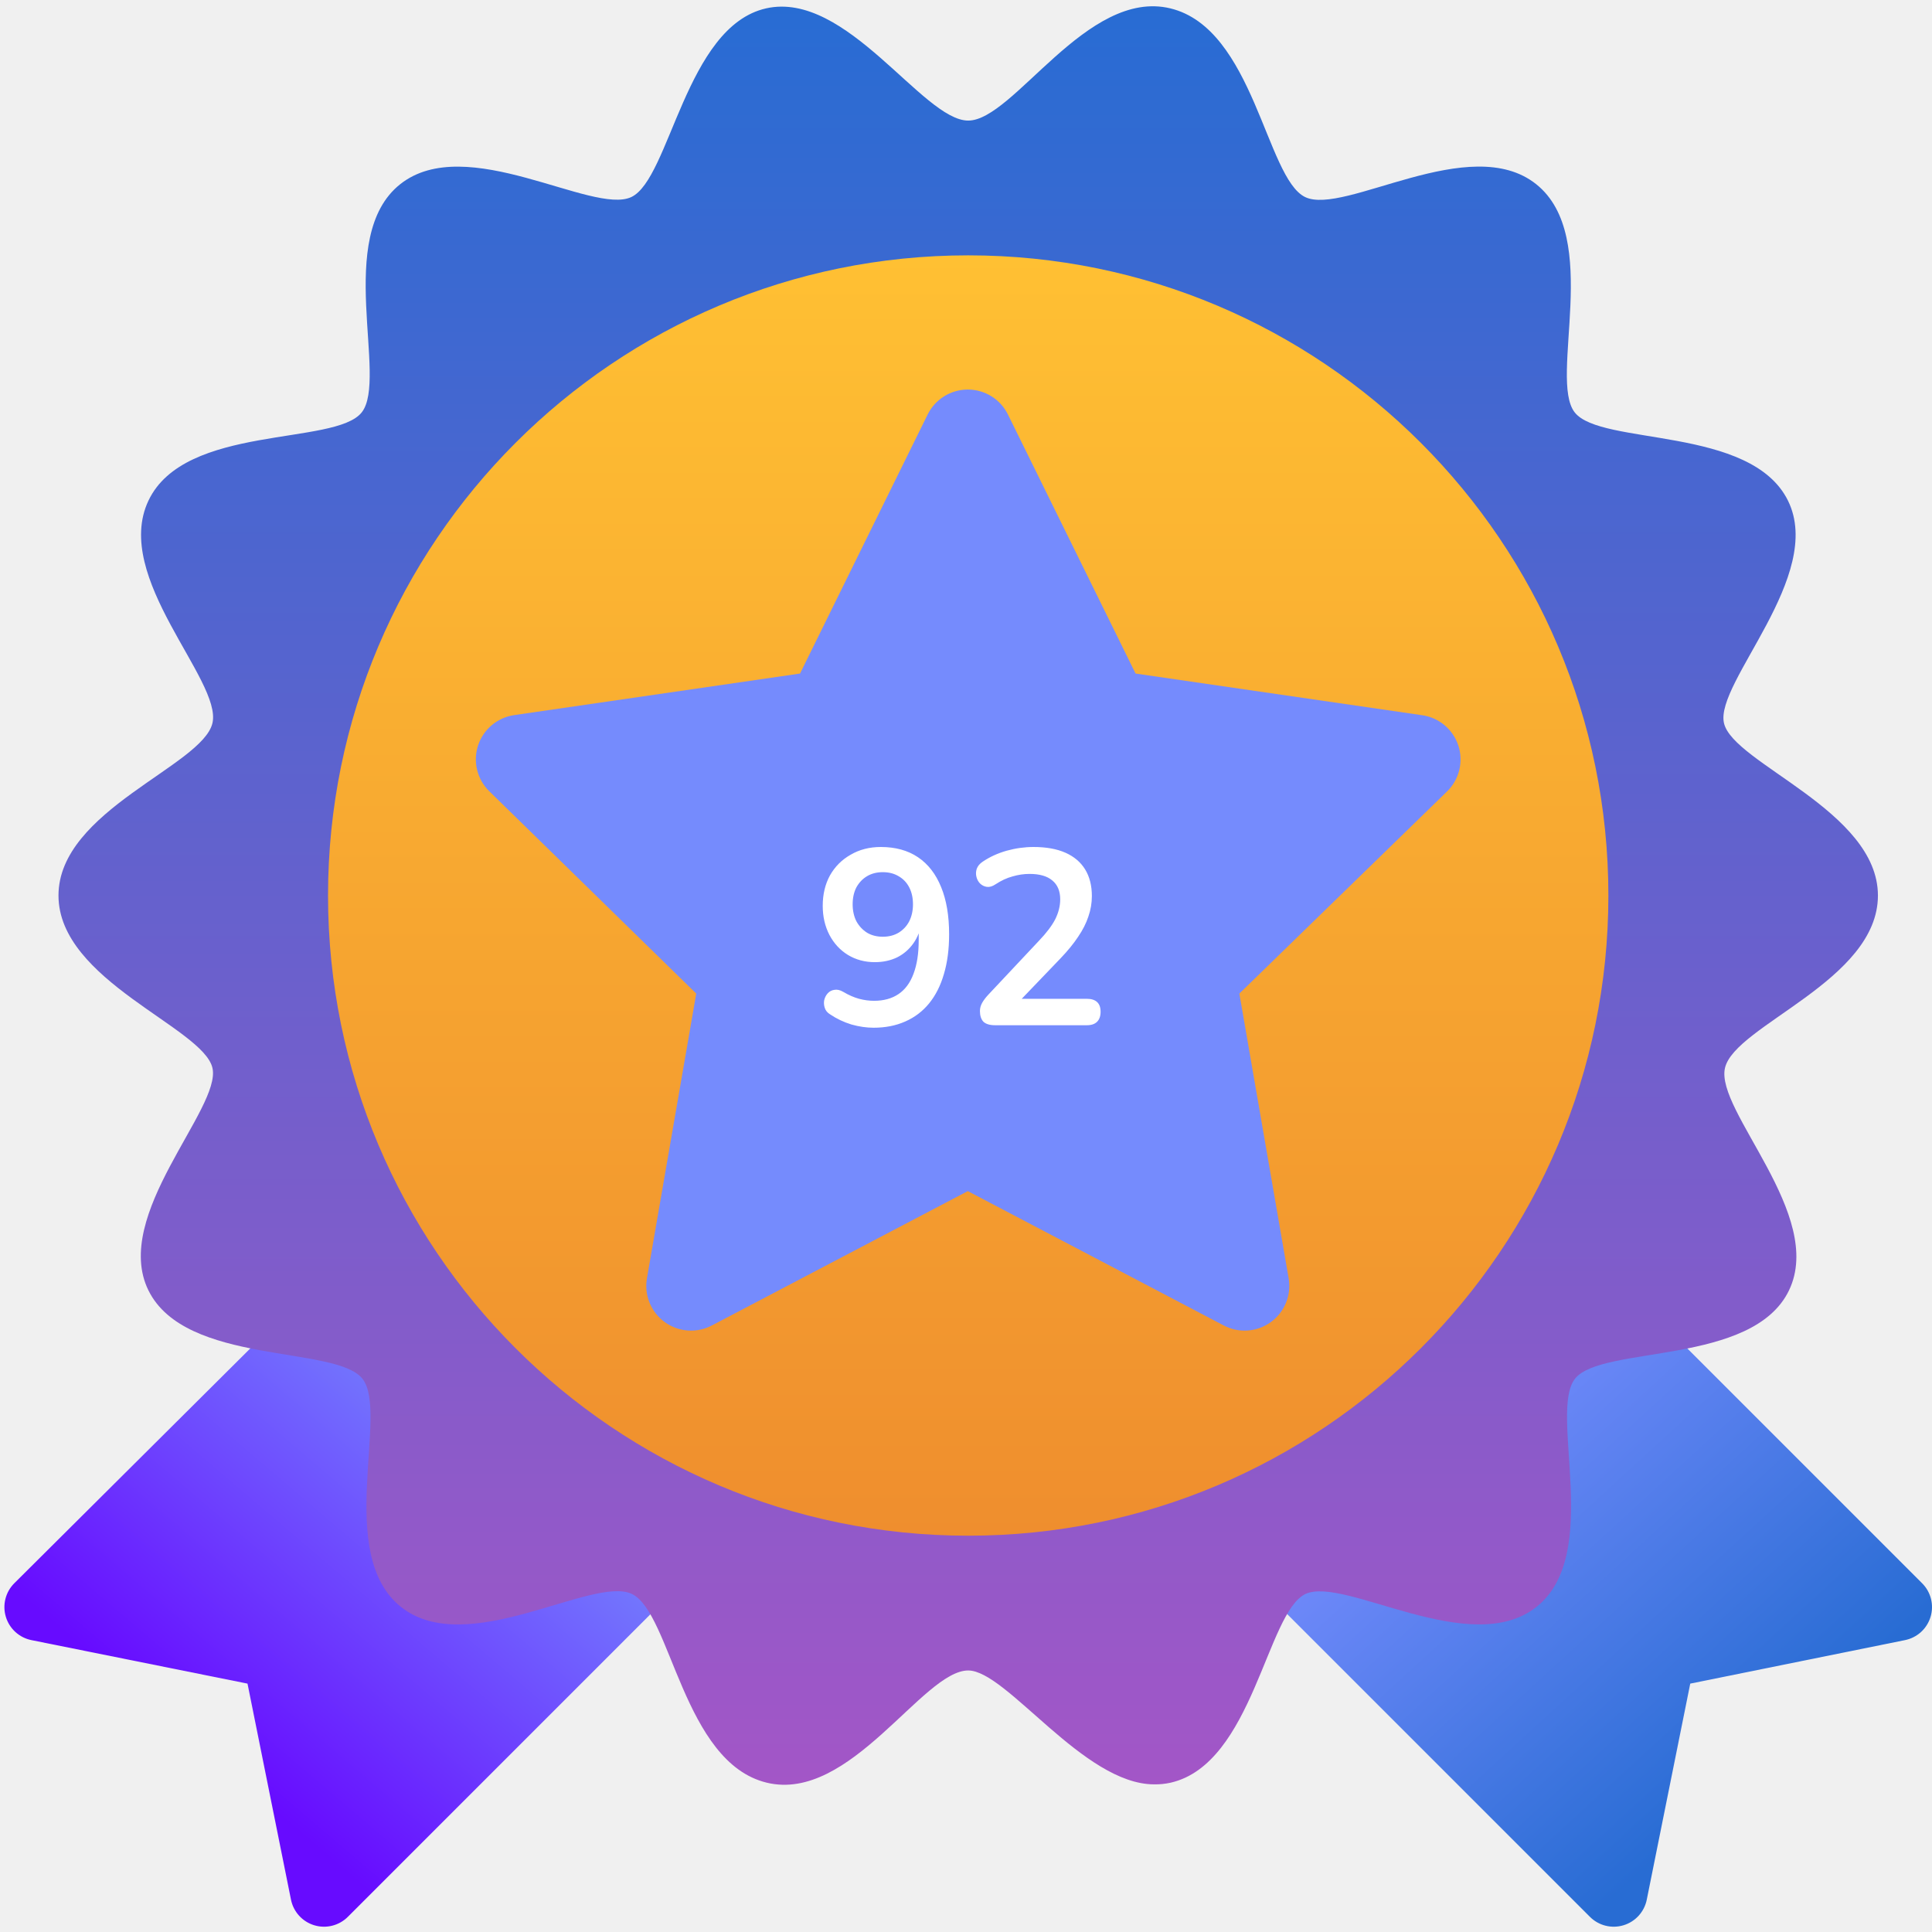
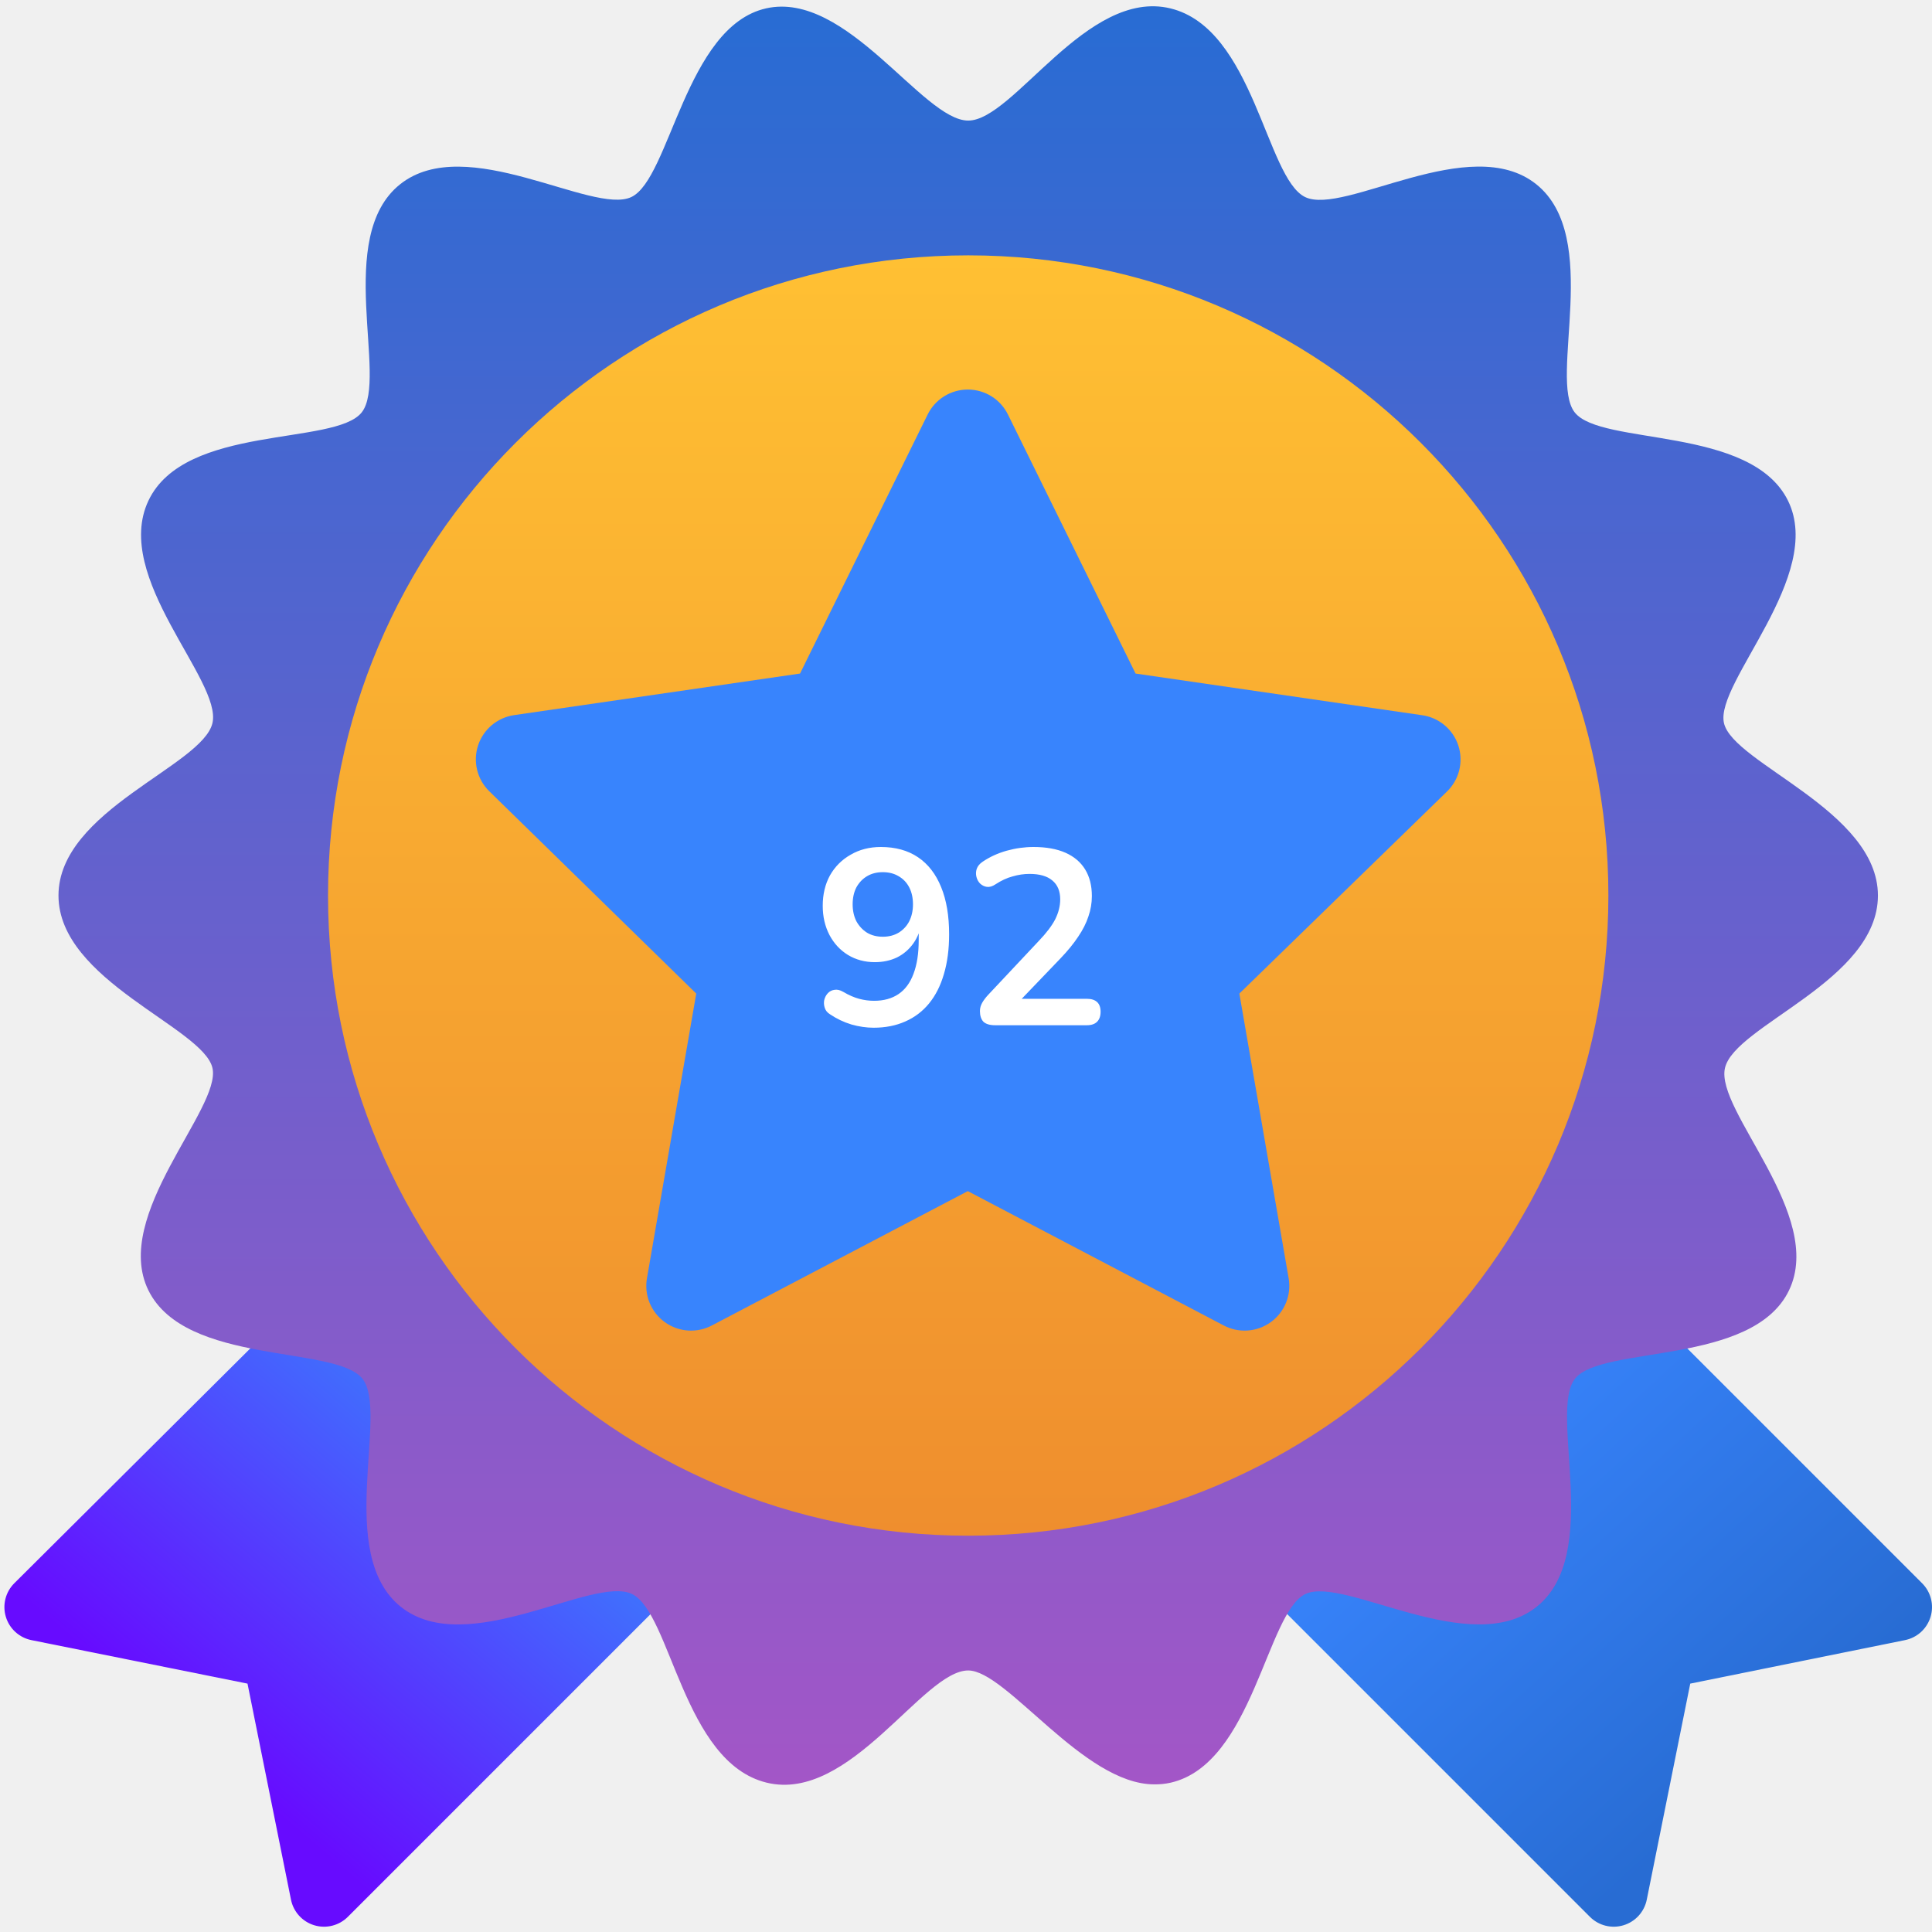
<svg xmlns="http://www.w3.org/2000/svg" width="155" height="155" viewBox="0 0 155 155" fill="none">
  <path d="M154.203 127.017L132.253 105.068C131.805 104.626 131.217 104.355 130.59 104.301C129.964 104.247 129.338 104.413 128.82 104.77L101.789 123.503C101.463 123.728 101.19 124.022 100.99 124.364C100.79 124.706 100.667 125.088 100.631 125.482C100.595 125.877 100.646 126.275 100.781 126.647C100.916 127.02 101.131 127.359 101.411 127.639L127.55 153.778C127.896 154.126 128.329 154.373 128.804 154.493C129.28 154.613 129.779 154.602 130.248 154.46C130.717 154.319 131.139 154.052 131.469 153.689C131.798 153.326 132.023 152.88 132.118 152.4L135.605 135.073L152.824 131.585C153.305 131.49 153.751 131.265 154.114 130.936C154.477 130.606 154.743 130.184 154.885 129.715C155.027 129.246 155.038 128.747 154.918 128.272C154.798 127.796 154.551 127.363 154.203 127.017Z" fill="url(#paint0_linear_470_901)" />
  <path d="M53.673 123.503L26.642 104.77C26.124 104.413 25.498 104.247 24.872 104.301C24.245 104.355 23.657 104.626 23.209 105.068L1.151 127.017C0.803 127.363 0.556 127.796 0.436 128.272C0.316 128.747 0.327 129.246 0.469 129.715C0.61 130.184 0.877 130.606 1.24 130.936C1.603 131.265 2.049 131.49 2.53 131.585L19.857 135.073L23.344 152.4C23.439 152.88 23.664 153.326 23.993 153.689C24.323 154.052 24.745 154.319 25.214 154.46C25.683 154.602 26.182 154.613 26.657 154.493C27.133 154.373 27.566 154.126 27.912 153.778L54.051 127.639C54.331 127.359 54.546 127.02 54.681 126.647C54.816 126.275 54.867 125.877 54.831 125.482C54.794 125.088 54.672 124.706 54.472 124.364C54.272 124.022 53.999 123.728 53.673 123.503Z" fill="url(#paint1_linear_470_901)" />
  <path d="M150.662 71.846C150.662 65.034 139.038 61.25 138.309 58.006C137.579 54.762 146.418 46.193 143.445 40.165C140.471 34.137 128.442 35.786 126.334 33.083C124.225 30.38 128.55 19.027 123.252 14.783C117.954 10.539 107.844 17.324 104.709 15.81C101.573 14.296 100.6 2.294 93.896 0.672C87.192 -0.95 81.326 9.674 77.677 9.674C74.028 9.674 67.919 -0.787 61.458 0.672C54.998 2.132 53.754 14.35 50.646 15.81C47.537 17.27 37.4 10.566 32.102 14.783C26.804 19 31.156 30.38 29.021 33.083C26.885 35.786 14.829 34.002 11.91 40.165C8.99 46.328 17.83 54.573 17.046 58.006C16.262 61.439 4.692 65.007 4.692 71.846C4.692 78.685 16.316 82.442 17.046 85.686C17.776 88.93 8.936 97.499 11.91 103.527C14.883 109.555 26.912 107.906 29.075 110.609C31.237 113.312 26.858 124.665 32.156 128.909C37.454 133.153 47.564 126.368 50.7 127.882C53.835 129.396 54.809 141.398 61.512 143.02C68.216 144.642 74.028 134.018 77.677 134.018C80.759 134.018 86.922 143.155 92.599 143.155C93.044 143.162 93.488 143.117 93.923 143.02C100.519 141.506 101.627 129.342 104.736 127.882C107.844 126.422 117.981 133.126 123.279 128.909C128.577 124.692 124.225 113.312 126.361 110.609C128.496 107.906 140.606 109.582 143.526 103.527C146.445 97.472 137.606 89.119 138.39 85.686C139.174 82.253 150.662 78.685 150.662 71.846Z" fill="url(#paint2_linear_470_901)" />
  <path d="M77.677 123.206C106.042 123.206 129.037 100.211 129.037 71.846C129.037 43.481 106.042 20.486 77.677 20.486C49.312 20.486 26.317 43.481 26.317 71.846C26.317 100.211 49.312 123.206 77.677 123.206Z" fill="url(#paint3_linear_470_901)" />
-   <path d="M114.039 57.372L91.104 54.037L80.875 33.275C80.581 32.669 80.122 32.157 79.551 31.799C78.979 31.442 78.319 31.252 77.644 31.252C76.97 31.252 76.309 31.442 75.738 31.799C75.167 32.157 74.708 32.669 74.414 33.275L64.185 54.037L41.25 57.372C40.59 57.468 39.969 57.746 39.458 58.174C38.947 58.603 38.566 59.165 38.357 59.799C38.148 60.432 38.12 61.111 38.276 61.759C38.432 62.407 38.766 62.999 39.24 63.468L55.858 79.712L51.91 102.518C51.787 103.184 51.856 103.87 52.107 104.498C52.359 105.126 52.783 105.671 53.331 106.068C53.879 106.466 54.529 106.7 55.204 106.745C55.88 106.789 56.555 106.641 57.15 106.319L77.644 95.561L98.139 106.319C98.734 106.641 99.409 106.789 100.084 106.745C100.76 106.7 101.41 106.466 101.958 106.068C102.506 105.671 102.93 105.126 103.181 104.498C103.433 103.87 103.501 103.184 103.379 102.518L99.431 79.712L116.049 63.54C116.544 63.073 116.897 62.476 117.065 61.817C117.234 61.159 117.212 60.466 117.001 59.819C116.79 59.173 116.4 58.599 115.875 58.166C115.351 57.733 114.714 57.457 114.039 57.372Z" fill="#758BFD" />
+   <path d="M114.039 57.372L91.104 54.037L80.875 33.275C80.581 32.669 80.122 32.157 79.551 31.799C78.979 31.442 78.319 31.252 77.644 31.252C76.97 31.252 76.309 31.442 75.738 31.799C75.167 32.157 74.708 32.669 74.414 33.275L64.185 54.037L41.25 57.372C40.59 57.468 39.969 57.746 39.458 58.174C38.947 58.603 38.566 59.165 38.357 59.799C38.148 60.432 38.12 61.111 38.276 61.759C38.432 62.407 38.766 62.999 39.24 63.468L55.858 79.712L51.91 102.518C51.787 103.184 51.856 103.87 52.107 104.498C52.359 105.126 52.783 105.671 53.331 106.068C53.879 106.466 54.529 106.7 55.204 106.745C55.88 106.789 56.555 106.641 57.15 106.319L77.644 95.561L98.139 106.319C98.734 106.641 99.409 106.789 100.084 106.745C100.76 106.7 101.41 106.466 101.958 106.068C102.506 105.671 102.93 105.126 103.181 104.498C103.433 103.87 103.501 103.184 103.379 102.518L99.431 79.712L116.049 63.54C116.544 63.073 116.897 62.476 117.065 61.817C117.234 61.159 117.212 60.466 117.001 59.819C116.79 59.173 116.4 58.599 115.875 58.166C115.351 57.733 114.714 57.457 114.039 57.372Z" fill="#3884FD" />
  <path d="M70.086 82.452C69.512 82.452 68.919 82.365 68.306 82.192C67.692 82.005 67.119 81.732 66.586 81.372C66.372 81.239 66.232 81.065 66.166 80.852C66.099 80.639 66.086 80.432 66.126 80.232C66.179 80.019 66.272 79.839 66.406 79.692C66.552 79.532 66.732 79.439 66.946 79.412C67.159 79.372 67.392 79.425 67.646 79.572C68.099 79.839 68.526 80.025 68.926 80.132C69.326 80.239 69.726 80.292 70.126 80.292C70.899 80.292 71.552 80.112 72.086 79.752C72.619 79.392 73.019 78.852 73.286 78.132C73.566 77.399 73.706 76.499 73.706 75.432V73.932H73.946C73.852 74.599 73.632 75.179 73.286 75.672C72.939 76.165 72.499 76.545 71.966 76.812C71.432 77.065 70.839 77.192 70.186 77.192C69.386 77.192 68.666 76.999 68.026 76.612C67.399 76.225 66.906 75.692 66.546 75.012C66.186 74.319 66.006 73.539 66.006 72.672C66.006 71.752 66.199 70.939 66.586 70.232C66.986 69.525 67.539 68.972 68.246 68.572C68.952 68.159 69.759 67.952 70.666 67.952C71.839 67.952 72.832 68.225 73.646 68.772C74.459 69.319 75.079 70.119 75.506 71.172C75.932 72.212 76.146 73.472 76.146 74.952C76.146 76.152 76.006 77.219 75.726 78.152C75.459 79.072 75.066 79.852 74.546 80.492C74.026 81.132 73.386 81.619 72.626 81.952C71.879 82.285 71.032 82.452 70.086 82.452ZM70.826 75.152C71.306 75.152 71.726 75.045 72.086 74.832C72.459 74.605 72.746 74.299 72.946 73.912C73.146 73.512 73.246 73.059 73.246 72.552C73.246 72.032 73.146 71.579 72.946 71.192C72.746 70.805 72.459 70.505 72.086 70.292C71.726 70.079 71.306 69.972 70.826 69.972C70.346 69.972 69.926 70.079 69.566 70.292C69.206 70.505 68.919 70.805 68.706 71.192C68.506 71.579 68.406 72.032 68.406 72.552C68.406 73.059 68.506 73.512 68.706 73.912C68.919 74.299 69.206 74.605 69.566 74.832C69.926 75.045 70.346 75.152 70.826 75.152ZM79.838 82.252C79.411 82.252 79.098 82.159 78.898 81.972C78.711 81.772 78.618 81.485 78.618 81.112C78.618 80.885 78.678 80.665 78.798 80.452C78.918 80.239 79.091 80.012 79.318 79.772L83.338 75.492C83.951 74.852 84.391 74.272 84.658 73.752C84.924 73.219 85.058 72.685 85.058 72.152C85.058 71.485 84.844 70.979 84.418 70.632C84.004 70.285 83.398 70.112 82.598 70.112C82.144 70.112 81.691 70.179 81.238 70.312C80.784 70.432 80.325 70.645 79.858 70.952C79.618 71.112 79.391 71.179 79.178 71.152C78.978 71.125 78.798 71.039 78.638 70.892C78.491 70.745 78.391 70.565 78.338 70.352C78.284 70.139 78.291 69.925 78.358 69.712C78.438 69.485 78.598 69.292 78.838 69.132C79.411 68.745 80.051 68.452 80.758 68.252C81.478 68.052 82.198 67.952 82.918 67.952C83.931 67.952 84.784 68.105 85.478 68.412C86.171 68.719 86.698 69.165 87.058 69.752C87.418 70.339 87.598 71.052 87.598 71.892C87.598 72.452 87.504 72.999 87.318 73.532C87.144 74.065 86.871 74.605 86.498 75.152C86.138 75.699 85.665 76.279 85.078 76.892L81.318 80.812V80.132H87.198C87.558 80.132 87.831 80.219 88.018 80.392C88.204 80.565 88.298 80.825 88.298 81.172C88.298 81.519 88.204 81.785 88.018 81.972C87.831 82.159 87.558 82.252 87.198 82.252H79.838Z" fill="white" />
  <defs>
    <linearGradient id="paint0_linear_470_901" x1="114.683" y1="113.069" x2="140.958" y2="141.749" gradientUnits="userSpaceOnUse">
-       <stop stop-color="#758BFD" />
+       <stop stop-color="#3884FD" />
      <stop offset="1" stop-color="#286CD3" />
    </linearGradient>
    <linearGradient id="paint1_linear_470_901" x1="41.347" y1="111.204" x2="16.37" y2="140.506" gradientUnits="userSpaceOnUse">
-       <stop stop-color="#758BFD" />
+       <stop stop-color="#3884FD" />
      <stop offset="1" stop-color="#670BFF" />
    </linearGradient>
    <linearGradient id="paint2_linear_470_901" x1="77.677" y1="0.537" x2="77.677" y2="143.155" gradientUnits="userSpaceOnUse">
      <stop stop-color="#286CD3" />
      <stop offset="1" stop-color="#A356C7" />
    </linearGradient>
    <linearGradient id="paint3_linear_470_901" x1="77.677" y1="20.486" x2="77.677" y2="123.206" gradientUnits="userSpaceOnUse">
      <stop stop-color="#FFC033" />
      <stop offset="1" stop-color="#EF8E2E" />
    </linearGradient>
  </defs>
</svg>
